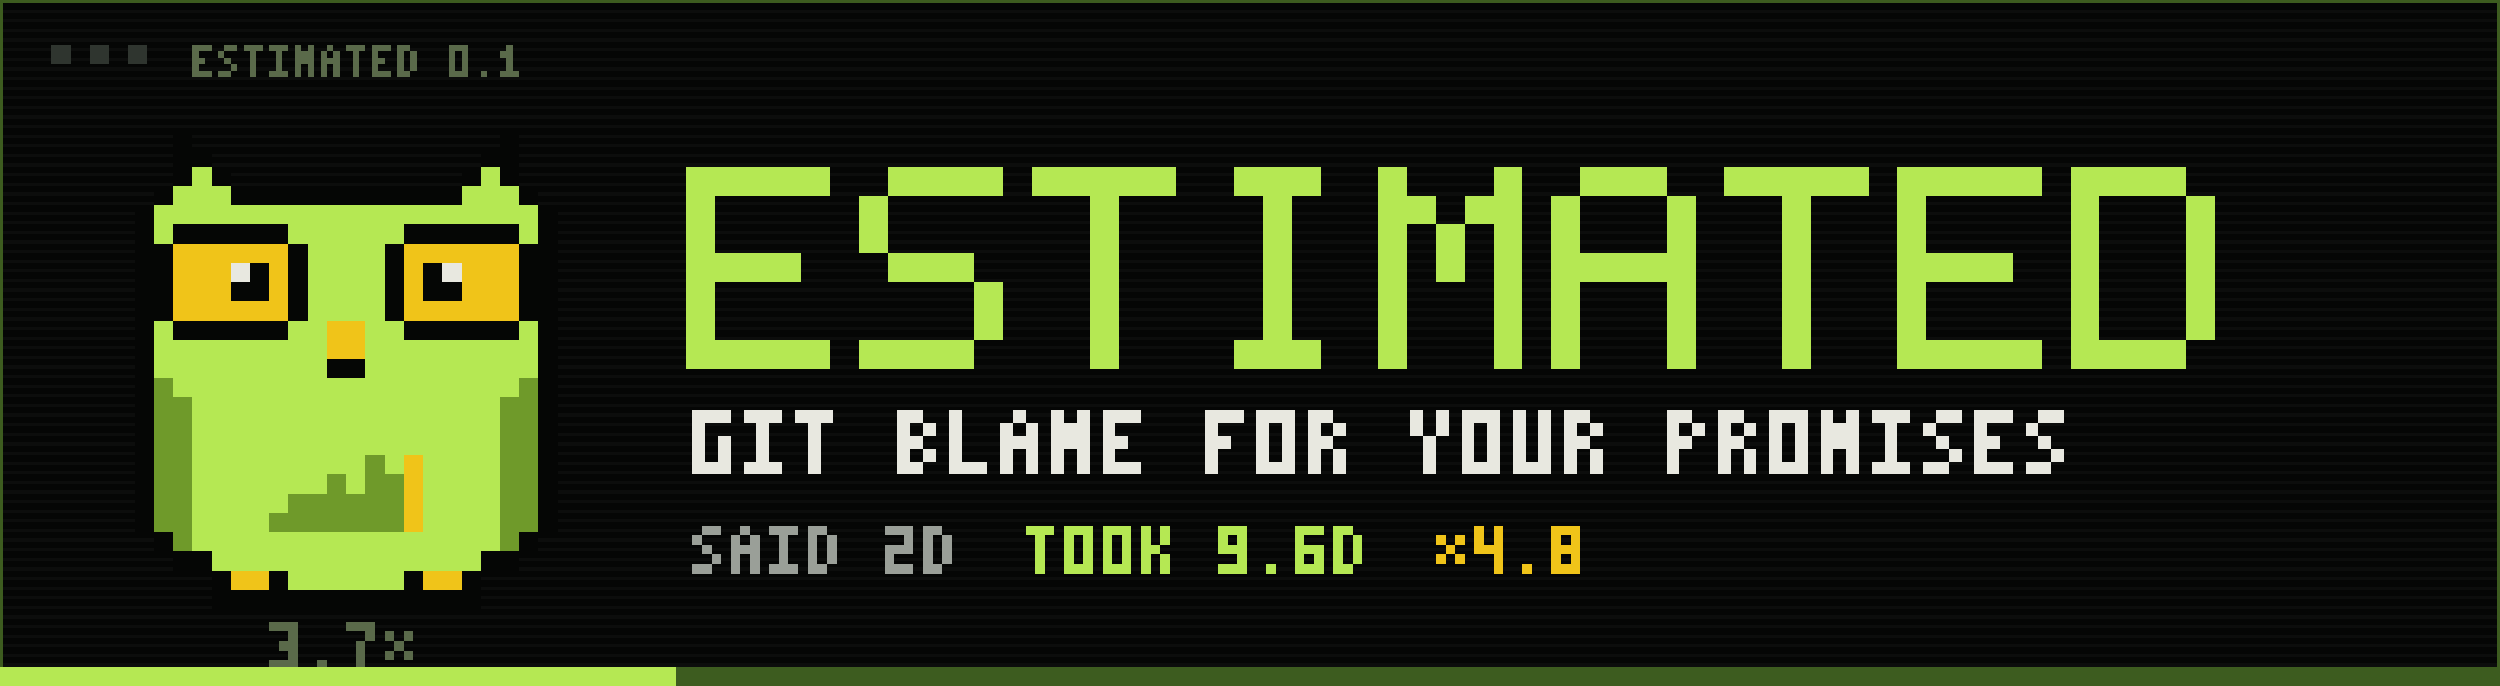
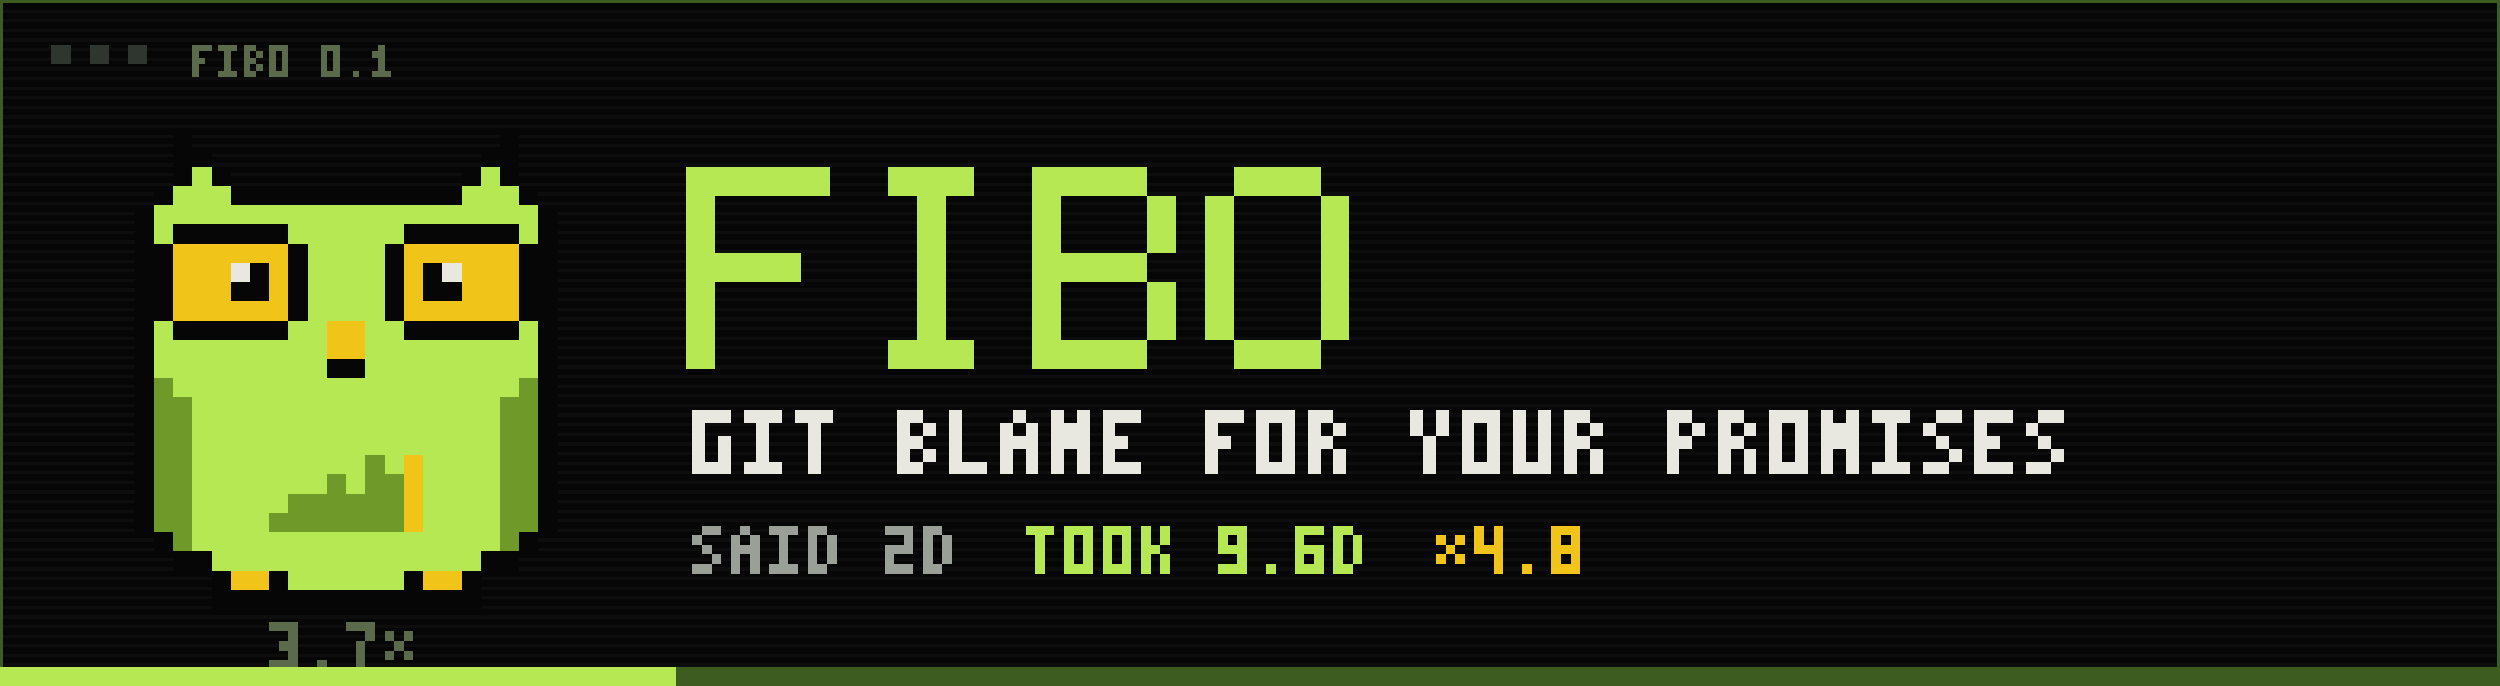
- <svg xmlns="http://www.w3.org/2000/svg" viewBox="0 0 780 214" width="780" height="214" shape-rendering="crispEdges" role="img" aria-label="estimated — git blame for your promises">
+ <svg xmlns="http://www.w3.org/2000/svg" viewBox="0 0 780 214" width="780" height="214" shape-rendering="crispEdges" role="img" aria-label="Fibo — git blame for your promises">
  <rect width="780" height="214" fill="#050605" />
  <rect x="0" y="0" width="780" height="1" fill="#ffffff" fill-opacity="0.03" />
  <rect x="0" y="3" width="780" height="1" fill="#ffffff" fill-opacity="0.03" />
  <rect x="0" y="6" width="780" height="1" fill="#ffffff" fill-opacity="0.03" />
  <rect x="0" y="9" width="780" height="1" fill="#ffffff" fill-opacity="0.03" />
  <rect x="0" y="12" width="780" height="1" fill="#ffffff" fill-opacity="0.03" />
  <rect x="0" y="15" width="780" height="1" fill="#ffffff" fill-opacity="0.03" />
  <rect x="0" y="18" width="780" height="1" fill="#ffffff" fill-opacity="0.03" />
  <rect x="0" y="21" width="780" height="1" fill="#ffffff" fill-opacity="0.03" />
  <rect x="0" y="24" width="780" height="1" fill="#ffffff" fill-opacity="0.03" />
  <rect x="0" y="27" width="780" height="1" fill="#ffffff" fill-opacity="0.03" />
  <rect x="0" y="30" width="780" height="1" fill="#ffffff" fill-opacity="0.03" />
  <rect x="0" y="33" width="780" height="1" fill="#ffffff" fill-opacity="0.03" />
  <rect x="0" y="36" width="780" height="1" fill="#ffffff" fill-opacity="0.03" />
  <rect x="0" y="39" width="780" height="1" fill="#ffffff" fill-opacity="0.03" />
  <rect x="0" y="42" width="780" height="1" fill="#ffffff" fill-opacity="0.03" />
  <rect x="0" y="45" width="780" height="1" fill="#ffffff" fill-opacity="0.03" />
  <rect x="0" y="48" width="780" height="1" fill="#ffffff" fill-opacity="0.03" />
  <rect x="0" y="51" width="780" height="1" fill="#ffffff" fill-opacity="0.03" />
  <rect x="0" y="54" width="780" height="1" fill="#ffffff" fill-opacity="0.03" />
  <rect x="0" y="57" width="780" height="1" fill="#ffffff" fill-opacity="0.03" />
  <rect x="0" y="60" width="780" height="1" fill="#ffffff" fill-opacity="0.03" />
  <rect x="0" y="63" width="780" height="1" fill="#ffffff" fill-opacity="0.03" />
  <rect x="0" y="66" width="780" height="1" fill="#ffffff" fill-opacity="0.03" />
  <rect x="0" y="69" width="780" height="1" fill="#ffffff" fill-opacity="0.03" />
  <rect x="0" y="72" width="780" height="1" fill="#ffffff" fill-opacity="0.03" />
  <rect x="0" y="75" width="780" height="1" fill="#ffffff" fill-opacity="0.03" />
  <rect x="0" y="78" width="780" height="1" fill="#ffffff" fill-opacity="0.03" />
  <rect x="0" y="81" width="780" height="1" fill="#ffffff" fill-opacity="0.03" />
  <rect x="0" y="84" width="780" height="1" fill="#ffffff" fill-opacity="0.03" />
  <rect x="0" y="87" width="780" height="1" fill="#ffffff" fill-opacity="0.03" />
  <rect x="0" y="90" width="780" height="1" fill="#ffffff" fill-opacity="0.03" />
  <rect x="0" y="93" width="780" height="1" fill="#ffffff" fill-opacity="0.03" />
  <rect x="0" y="96" width="780" height="1" fill="#ffffff" fill-opacity="0.03" />
  <rect x="0" y="99" width="780" height="1" fill="#ffffff" fill-opacity="0.03" />
  <rect x="0" y="102" width="780" height="1" fill="#ffffff" fill-opacity="0.03" />
  <rect x="0" y="105" width="780" height="1" fill="#ffffff" fill-opacity="0.03" />
  <rect x="0" y="108" width="780" height="1" fill="#ffffff" fill-opacity="0.03" />
  <rect x="0" y="111" width="780" height="1" fill="#ffffff" fill-opacity="0.03" />
  <rect x="0" y="114" width="780" height="1" fill="#ffffff" fill-opacity="0.03" />
  <rect x="0" y="117" width="780" height="1" fill="#ffffff" fill-opacity="0.03" />
  <rect x="0" y="120" width="780" height="1" fill="#ffffff" fill-opacity="0.03" />
  <rect x="0" y="123" width="780" height="1" fill="#ffffff" fill-opacity="0.03" />
  <rect x="0" y="126" width="780" height="1" fill="#ffffff" fill-opacity="0.03" />
  <rect x="0" y="129" width="780" height="1" fill="#ffffff" fill-opacity="0.03" />
  <rect x="0" y="132" width="780" height="1" fill="#ffffff" fill-opacity="0.03" />
  <rect x="0" y="135" width="780" height="1" fill="#ffffff" fill-opacity="0.03" />
  <rect x="0" y="138" width="780" height="1" fill="#ffffff" fill-opacity="0.03" />
  <rect x="0" y="141" width="780" height="1" fill="#ffffff" fill-opacity="0.03" />
  <rect x="0" y="144" width="780" height="1" fill="#ffffff" fill-opacity="0.03" />
  <rect x="0" y="147" width="780" height="1" fill="#ffffff" fill-opacity="0.03" />
  <rect x="0" y="150" width="780" height="1" fill="#ffffff" fill-opacity="0.03" />
  <rect x="0" y="153" width="780" height="1" fill="#ffffff" fill-opacity="0.03" />
  <rect x="0" y="156" width="780" height="1" fill="#ffffff" fill-opacity="0.03" />
  <rect x="0" y="159" width="780" height="1" fill="#ffffff" fill-opacity="0.03" />
  <rect x="0" y="162" width="780" height="1" fill="#ffffff" fill-opacity="0.03" />
  <rect x="0" y="165" width="780" height="1" fill="#ffffff" fill-opacity="0.03" />
  <rect x="0" y="168" width="780" height="1" fill="#ffffff" fill-opacity="0.03" />
  <rect x="0" y="171" width="780" height="1" fill="#ffffff" fill-opacity="0.03" />
  <rect x="0" y="174" width="780" height="1" fill="#ffffff" fill-opacity="0.03" />
  <rect x="0" y="177" width="780" height="1" fill="#ffffff" fill-opacity="0.03" />
  <rect x="0" y="180" width="780" height="1" fill="#ffffff" fill-opacity="0.03" />
  <rect x="0" y="183" width="780" height="1" fill="#ffffff" fill-opacity="0.03" />
  <rect x="0" y="186" width="780" height="1" fill="#ffffff" fill-opacity="0.03" />
  <rect x="0" y="189" width="780" height="1" fill="#ffffff" fill-opacity="0.03" />
  <rect x="0" y="192" width="780" height="1" fill="#ffffff" fill-opacity="0.03" />
  <rect x="0" y="195" width="780" height="1" fill="#ffffff" fill-opacity="0.03" />
  <rect x="0" y="198" width="780" height="1" fill="#ffffff" fill-opacity="0.03" />
  <rect x="0" y="201" width="780" height="1" fill="#ffffff" fill-opacity="0.03" />
  <rect x="0" y="204" width="780" height="1" fill="#ffffff" fill-opacity="0.03" />
  <rect x="0" y="207" width="780" height="1" fill="#ffffff" fill-opacity="0.03" />
  <rect x="0" y="210" width="780" height="1" fill="#ffffff" fill-opacity="0.03" />
  <rect x="0" y="213" width="780" height="1" fill="#ffffff" fill-opacity="0.03" />
  <rect x="0.5" y="0.5" width="779" height="213" fill="none" stroke="#3d5c1f" />
  <rect x="16" y="14" width="6" height="6" fill="#2f352f" />
  <rect x="28" y="14" width="6" height="6" fill="#2f352f" />
  <rect x="40" y="14" width="6" height="6" fill="#2f352f" />
  <rect x="60" y="14" width="6" height="2" fill="#5a6a4a" />
-   <rect x="70" y="14" width="4" height="2" fill="#5a6a4a" />
-   <rect x="76" y="14" width="6" height="2" fill="#5a6a4a" />
+   <rect x="68" y="14" width="6" height="2" fill="#5a6a4a" />
+   <rect x="76" y="14" width="4" height="2" fill="#5a6a4a" />
  <rect x="84" y="14" width="6" height="2" fill="#5a6a4a" />
-   <rect x="92" y="14" width="2" height="2" fill="#5a6a4a" />
-   <rect x="96" y="14" width="2" height="2" fill="#5a6a4a" />
-   <rect x="102" y="14" width="2" height="2" fill="#5a6a4a" />
-   <rect x="108" y="14" width="6" height="2" fill="#5a6a4a" />
-   <rect x="116" y="14" width="6" height="2" fill="#5a6a4a" />
-   <rect x="124" y="14" width="4" height="2" fill="#5a6a4a" />
-   <rect x="140" y="14" width="6" height="2" fill="#5a6a4a" />
-   <rect x="158" y="14" width="2" height="2" fill="#5a6a4a" />
+   <rect x="100" y="14" width="6" height="2" fill="#5a6a4a" />
+   <rect x="118" y="14" width="2" height="2" fill="#5a6a4a" />
  <rect x="60" y="16" width="2" height="2" fill="#5a6a4a" />
-   <rect x="68" y="16" width="2" height="2" fill="#5a6a4a" />
-   <rect x="78" y="16" width="2" height="2" fill="#5a6a4a" />
-   <rect x="86" y="16" width="2" height="2" fill="#5a6a4a" />
-   <rect x="92" y="16" width="6" height="2" fill="#5a6a4a" />
+   <rect x="70" y="16" width="2" height="2" fill="#5a6a4a" />
+   <rect x="76" y="16" width="2" height="2" fill="#5a6a4a" />
+   <rect x="80" y="16" width="2" height="2" fill="#5a6a4a" />
+   <rect x="84" y="16" width="2" height="2" fill="#5a6a4a" />
+   <rect x="88" y="16" width="2" height="2" fill="#5a6a4a" />
  <rect x="100" y="16" width="2" height="2" fill="#5a6a4a" />
  <rect x="104" y="16" width="2" height="2" fill="#5a6a4a" />
-   <rect x="110" y="16" width="2" height="2" fill="#5a6a4a" />
-   <rect x="116" y="16" width="2" height="2" fill="#5a6a4a" />
-   <rect x="124" y="16" width="2" height="2" fill="#5a6a4a" />
-   <rect x="128" y="16" width="2" height="2" fill="#5a6a4a" />
-   <rect x="140" y="16" width="2" height="2" fill="#5a6a4a" />
-   <rect x="144" y="16" width="2" height="2" fill="#5a6a4a" />
-   <rect x="156" y="16" width="4" height="2" fill="#5a6a4a" />
+   <rect x="116" y="16" width="4" height="2" fill="#5a6a4a" />
  <rect x="60" y="18" width="4" height="2" fill="#5a6a4a" />
  <rect x="70" y="18" width="2" height="2" fill="#5a6a4a" />
-   <rect x="78" y="18" width="2" height="2" fill="#5a6a4a" />
-   <rect x="86" y="18" width="2" height="2" fill="#5a6a4a" />
-   <rect x="92" y="18" width="6" height="2" fill="#5a6a4a" />
-   <rect x="100" y="18" width="6" height="2" fill="#5a6a4a" />
-   <rect x="110" y="18" width="2" height="2" fill="#5a6a4a" />
-   <rect x="116" y="18" width="4" height="2" fill="#5a6a4a" />
-   <rect x="124" y="18" width="2" height="2" fill="#5a6a4a" />
-   <rect x="128" y="18" width="2" height="2" fill="#5a6a4a" />
-   <rect x="140" y="18" width="2" height="2" fill="#5a6a4a" />
-   <rect x="144" y="18" width="2" height="2" fill="#5a6a4a" />
-   <rect x="158" y="18" width="2" height="2" fill="#5a6a4a" />
+   <rect x="76" y="18" width="4" height="2" fill="#5a6a4a" />
+   <rect x="84" y="18" width="2" height="2" fill="#5a6a4a" />
+   <rect x="88" y="18" width="2" height="2" fill="#5a6a4a" />
+   <rect x="100" y="18" width="2" height="2" fill="#5a6a4a" />
+   <rect x="104" y="18" width="2" height="2" fill="#5a6a4a" />
+   <rect x="118" y="18" width="2" height="2" fill="#5a6a4a" />
  <rect x="60" y="20" width="2" height="2" fill="#5a6a4a" />
-   <rect x="72" y="20" width="2" height="2" fill="#5a6a4a" />
-   <rect x="78" y="20" width="2" height="2" fill="#5a6a4a" />
-   <rect x="86" y="20" width="2" height="2" fill="#5a6a4a" />
-   <rect x="92" y="20" width="2" height="2" fill="#5a6a4a" />
-   <rect x="96" y="20" width="2" height="2" fill="#5a6a4a" />
+   <rect x="70" y="20" width="2" height="2" fill="#5a6a4a" />
+   <rect x="76" y="20" width="2" height="2" fill="#5a6a4a" />
+   <rect x="80" y="20" width="2" height="2" fill="#5a6a4a" />
+   <rect x="84" y="20" width="2" height="2" fill="#5a6a4a" />
+   <rect x="88" y="20" width="2" height="2" fill="#5a6a4a" />
  <rect x="100" y="20" width="2" height="2" fill="#5a6a4a" />
  <rect x="104" y="20" width="2" height="2" fill="#5a6a4a" />
-   <rect x="110" y="20" width="2" height="2" fill="#5a6a4a" />
-   <rect x="116" y="20" width="2" height="2" fill="#5a6a4a" />
-   <rect x="124" y="20" width="2" height="2" fill="#5a6a4a" />
-   <rect x="128" y="20" width="2" height="2" fill="#5a6a4a" />
-   <rect x="140" y="20" width="2" height="2" fill="#5a6a4a" />
-   <rect x="144" y="20" width="2" height="2" fill="#5a6a4a" />
-   <rect x="158" y="20" width="2" height="2" fill="#5a6a4a" />
-   <rect x="60" y="22" width="6" height="2" fill="#5a6a4a" />
-   <rect x="68" y="22" width="4" height="2" fill="#5a6a4a" />
-   <rect x="78" y="22" width="2" height="2" fill="#5a6a4a" />
+   <rect x="118" y="20" width="2" height="2" fill="#5a6a4a" />
+   <rect x="60" y="22" width="2" height="2" fill="#5a6a4a" />
+   <rect x="68" y="22" width="6" height="2" fill="#5a6a4a" />
+   <rect x="76" y="22" width="4" height="2" fill="#5a6a4a" />
  <rect x="84" y="22" width="6" height="2" fill="#5a6a4a" />
-   <rect x="92" y="22" width="2" height="2" fill="#5a6a4a" />
-   <rect x="96" y="22" width="2" height="2" fill="#5a6a4a" />
-   <rect x="100" y="22" width="2" height="2" fill="#5a6a4a" />
-   <rect x="104" y="22" width="2" height="2" fill="#5a6a4a" />
+   <rect x="100" y="22" width="6" height="2" fill="#5a6a4a" />
  <rect x="110" y="22" width="2" height="2" fill="#5a6a4a" />
  <rect x="116" y="22" width="6" height="2" fill="#5a6a4a" />
-   <rect x="124" y="22" width="4" height="2" fill="#5a6a4a" />
-   <rect x="140" y="22" width="6" height="2" fill="#5a6a4a" />
-   <rect x="150" y="22" width="2" height="2" fill="#5a6a4a" />
-   <rect x="156" y="22" width="6" height="2" fill="#5a6a4a" />
  <rect x="54" y="40" width="6" height="6" fill="#050605" />
  <rect x="156" y="40" width="6" height="6" fill="#050605" />
  <rect x="54" y="46" width="12" height="6" fill="#050605" />
  <rect x="150" y="46" width="12" height="6" fill="#050605" />
  <rect x="54" y="52" width="6" height="6" fill="#050605" />
  <rect x="66" y="52" width="6" height="6" fill="#050605" />
  <rect x="144" y="52" width="6" height="6" fill="#050605" />
  <rect x="156" y="52" width="6" height="6" fill="#050605" />
  <rect x="48" y="58" width="6" height="6" fill="#050605" />
  <rect x="72" y="58" width="72" height="6" fill="#050605" />
  <rect x="162" y="58" width="6" height="6" fill="#050605" />
  <rect x="42" y="64" width="6" height="6" fill="#050605" />
  <rect x="168" y="64" width="6" height="6" fill="#050605" />
  <rect x="42" y="70" width="6" height="6" fill="#050605" />
  <rect x="54" y="70" width="36" height="6" fill="#050605" />
  <rect x="126" y="70" width="36" height="6" fill="#050605" />
  <rect x="168" y="70" width="6" height="6" fill="#050605" />
  <rect x="42" y="76" width="12" height="6" fill="#050605" />
  <rect x="90" y="76" width="6" height="6" fill="#050605" />
  <rect x="120" y="76" width="6" height="6" fill="#050605" />
  <rect x="162" y="76" width="12" height="6" fill="#050605" />
  <rect x="42" y="82" width="12" height="6" fill="#050605" />
  <rect x="90" y="82" width="6" height="6" fill="#050605" />
  <rect x="120" y="82" width="6" height="6" fill="#050605" />
  <rect x="162" y="82" width="12" height="6" fill="#050605" />
  <rect x="42" y="88" width="12" height="6" fill="#050605" />
  <rect x="90" y="88" width="6" height="6" fill="#050605" />
  <rect x="120" y="88" width="6" height="6" fill="#050605" />
  <rect x="162" y="88" width="12" height="6" fill="#050605" />
  <rect x="42" y="94" width="12" height="6" fill="#050605" />
  <rect x="90" y="94" width="6" height="6" fill="#050605" />
  <rect x="120" y="94" width="6" height="6" fill="#050605" />
  <rect x="162" y="94" width="12" height="6" fill="#050605" />
  <rect x="42" y="100" width="6" height="6" fill="#050605" />
  <rect x="54" y="100" width="36" height="6" fill="#050605" />
  <rect x="126" y="100" width="36" height="6" fill="#050605" />
  <rect x="168" y="100" width="6" height="6" fill="#050605" />
  <rect x="42" y="106" width="6" height="6" fill="#050605" />
  <rect x="168" y="106" width="6" height="6" fill="#050605" />
  <rect x="42" y="112" width="6" height="6" fill="#050605" />
  <rect x="102" y="112" width="12" height="6" fill="#050605" />
  <rect x="168" y="112" width="6" height="6" fill="#050605" />
  <rect x="42" y="118" width="6" height="6" fill="#050605" />
  <rect x="168" y="118" width="6" height="6" fill="#050605" />
  <rect x="42" y="124" width="6" height="6" fill="#050605" />
  <rect x="168" y="124" width="6" height="6" fill="#050605" />
  <rect x="42" y="130" width="6" height="6" fill="#050605" />
  <rect x="168" y="130" width="6" height="6" fill="#050605" />
  <rect x="42" y="136" width="6" height="6" fill="#050605" />
  <rect x="168" y="136" width="6" height="6" fill="#050605" />
  <rect x="42" y="142" width="6" height="6" fill="#050605" />
  <rect x="168" y="142" width="6" height="6" fill="#050605" />
  <rect x="42" y="148" width="6" height="6" fill="#050605" />
  <rect x="168" y="148" width="6" height="6" fill="#050605" />
  <rect x="42" y="154" width="6" height="6" fill="#050605" />
  <rect x="168" y="154" width="6" height="6" fill="#050605" />
  <rect x="42" y="160" width="6" height="6" fill="#050605" />
  <rect x="168" y="160" width="6" height="6" fill="#050605" />
  <rect x="48" y="166" width="6" height="6" fill="#050605" />
  <rect x="162" y="166" width="6" height="6" fill="#050605" />
  <rect x="54" y="172" width="12" height="6" fill="#050605" />
  <rect x="150" y="172" width="12" height="6" fill="#050605" />
  <rect x="66" y="178" width="6" height="6" fill="#050605" />
  <rect x="84" y="178" width="6" height="6" fill="#050605" />
  <rect x="126" y="178" width="6" height="6" fill="#050605" />
  <rect x="144" y="178" width="6" height="6" fill="#050605" />
  <rect x="66" y="184" width="84" height="6" fill="#050605" />
  <rect x="60" y="52" width="6" height="6" fill="#b5e853" />
  <rect x="150" y="52" width="6" height="6" fill="#b5e853" />
  <rect x="54" y="58" width="18" height="6" fill="#b5e853" />
  <rect x="144" y="58" width="18" height="6" fill="#b5e853" />
  <rect x="48" y="64" width="120" height="6" fill="#b5e853" />
  <rect x="48" y="70" width="6" height="6" fill="#b5e853" />
  <rect x="90" y="70" width="36" height="6" fill="#b5e853" />
  <rect x="162" y="70" width="6" height="6" fill="#b5e853" />
  <rect x="96" y="76" width="24" height="6" fill="#b5e853" />
  <rect x="96" y="82" width="24" height="6" fill="#b5e853" />
  <rect x="96" y="88" width="24" height="6" fill="#b5e853" />
  <rect x="96" y="94" width="24" height="6" fill="#b5e853" />
  <rect x="48" y="100" width="6" height="6" fill="#b5e853" />
  <rect x="90" y="100" width="12" height="6" fill="#b5e853" />
  <rect x="114" y="100" width="12" height="6" fill="#b5e853" />
  <rect x="162" y="100" width="6" height="6" fill="#b5e853" />
  <rect x="48" y="106" width="54" height="6" fill="#b5e853" />
  <rect x="114" y="106" width="54" height="6" fill="#b5e853" />
  <rect x="48" y="112" width="54" height="6" fill="#b5e853" />
  <rect x="114" y="112" width="54" height="6" fill="#b5e853" />
  <rect x="54" y="118" width="108" height="6" fill="#b5e853" />
  <rect x="60" y="124" width="96" height="6" fill="#b5e853" />
  <rect x="60" y="130" width="96" height="6" fill="#b5e853" />
  <rect x="60" y="136" width="96" height="6" fill="#b5e853" />
  <rect x="60" y="142" width="54" height="6" fill="#b5e853" />
  <rect x="120" y="142" width="6" height="6" fill="#b5e853" />
  <rect x="132" y="142" width="24" height="6" fill="#b5e853" />
  <rect x="60" y="148" width="42" height="6" fill="#b5e853" />
  <rect x="108" y="148" width="6" height="6" fill="#b5e853" />
  <rect x="132" y="148" width="24" height="6" fill="#b5e853" />
  <rect x="60" y="154" width="30" height="6" fill="#b5e853" />
  <rect x="132" y="154" width="24" height="6" fill="#b5e853" />
  <rect x="60" y="160" width="24" height="6" fill="#b5e853" />
  <rect x="132" y="160" width="24" height="6" fill="#b5e853" />
  <rect x="60" y="166" width="96" height="6" fill="#b5e853" />
  <rect x="66" y="172" width="84" height="6" fill="#b5e853" />
  <rect x="90" y="178" width="36" height="6" fill="#b5e853" />
  <rect x="48" y="118" width="6" height="6" fill="#6f9a2a" />
  <rect x="162" y="118" width="6" height="6" fill="#6f9a2a" />
  <rect x="48" y="124" width="12" height="6" fill="#6f9a2a" />
  <rect x="156" y="124" width="12" height="6" fill="#6f9a2a" />
  <rect x="48" y="130" width="12" height="6" fill="#6f9a2a" />
  <rect x="156" y="130" width="12" height="6" fill="#6f9a2a" />
  <rect x="48" y="136" width="12" height="6" fill="#6f9a2a" />
  <rect x="156" y="136" width="12" height="6" fill="#6f9a2a" />
  <rect x="48" y="142" width="12" height="6" fill="#6f9a2a" />
  <rect x="114" y="142" width="6" height="6" fill="#6f9a2a" />
  <rect x="156" y="142" width="12" height="6" fill="#6f9a2a" />
  <rect x="48" y="148" width="12" height="6" fill="#6f9a2a" />
  <rect x="102" y="148" width="6" height="6" fill="#6f9a2a" />
  <rect x="114" y="148" width="12" height="6" fill="#6f9a2a" />
  <rect x="156" y="148" width="12" height="6" fill="#6f9a2a" />
  <rect x="48" y="154" width="12" height="6" fill="#6f9a2a" />
  <rect x="90" y="154" width="36" height="6" fill="#6f9a2a" />
  <rect x="156" y="154" width="12" height="6" fill="#6f9a2a" />
  <rect x="48" y="160" width="12" height="6" fill="#6f9a2a" />
  <rect x="84" y="160" width="42" height="6" fill="#6f9a2a" />
  <rect x="156" y="160" width="12" height="6" fill="#6f9a2a" />
  <rect x="54" y="166" width="6" height="6" fill="#6f9a2a" />
  <rect x="156" y="166" width="6" height="6" fill="#6f9a2a" />
  <rect x="54" y="76" width="36" height="6" fill="#f0c419" />
  <rect x="126" y="76" width="36" height="6" fill="#f0c419" />
  <rect x="54" y="82" width="18" height="6" fill="#f0c419" />
  <rect x="84" y="82" width="6" height="6" fill="#f0c419" />
  <rect x="126" y="82" width="6" height="6" fill="#f0c419" />
  <rect x="144" y="82" width="18" height="6" fill="#f0c419" />
  <rect x="54" y="88" width="18" height="6" fill="#f0c419" />
  <rect x="84" y="88" width="6" height="6" fill="#f0c419" />
  <rect x="126" y="88" width="6" height="6" fill="#f0c419" />
  <rect x="144" y="88" width="18" height="6" fill="#f0c419" />
  <rect x="54" y="94" width="36" height="6" fill="#f0c419" />
  <rect x="126" y="94" width="36" height="6" fill="#f0c419" />
  <rect x="102" y="100" width="12" height="6" fill="#f0c419" />
  <rect x="102" y="106" width="12" height="6" fill="#f0c419" />
  <rect x="126" y="142" width="6" height="6" fill="#f0c419" />
  <rect x="126" y="148" width="6" height="6" fill="#f0c419" />
  <rect x="126" y="154" width="6" height="6" fill="#f0c419" />
  <rect x="126" y="160" width="6" height="6" fill="#f0c419" />
  <rect x="72" y="178" width="12" height="6" fill="#f0c419" />
  <rect x="132" y="178" width="12" height="6" fill="#f0c419" />
  <rect x="72" y="82" width="6" height="6" fill="#e8e8e0" />
  <rect x="138" y="82" width="6" height="6" fill="#e8e8e0" />
  <rect x="78" y="82" width="6" height="6" fill="#050605" />
  <rect x="132" y="82" width="6" height="6" fill="#050605" />
  <rect x="72" y="88" width="12" height="6" fill="#050605" />
  <rect x="132" y="88" width="12" height="6" fill="#050605" />
  <rect x="84" y="194" width="9" height="3" fill="#5a6a4a" />
  <rect x="108" y="194" width="9" height="3" fill="#5a6a4a" />
  <rect x="90" y="197" width="3" height="3" fill="#5a6a4a" />
  <rect x="114" y="197" width="3" height="3" fill="#5a6a4a" />
  <rect x="120" y="197" width="3" height="3" fill="#5a6a4a" />
  <rect x="126" y="197" width="3" height="3" fill="#5a6a4a" />
  <rect x="87" y="200" width="6" height="3" fill="#5a6a4a" />
  <rect x="111" y="200" width="3" height="3" fill="#5a6a4a" />
  <rect x="123" y="200" width="3" height="3" fill="#5a6a4a" />
  <rect x="90" y="203" width="3" height="3" fill="#5a6a4a" />
  <rect x="111" y="203" width="3" height="3" fill="#5a6a4a" />
  <rect x="120" y="203" width="3" height="3" fill="#5a6a4a" />
  <rect x="126" y="203" width="3" height="3" fill="#5a6a4a" />
  <rect x="84" y="206" width="9" height="3" fill="#5a6a4a" />
  <rect x="99" y="206" width="3" height="3" fill="#5a6a4a" />
  <rect x="111" y="206" width="3" height="3" fill="#5a6a4a" />
  <rect x="214" y="52" width="45" height="9" fill="#b5e853" />
-   <rect x="277" y="52" width="36" height="9" fill="#b5e853" />
-   <rect x="322" y="52" width="45" height="9" fill="#b5e853" />
+   <rect x="277" y="52" width="27" height="9" fill="#b5e853" />
+   <rect x="322" y="52" width="36" height="9" fill="#b5e853" />
  <rect x="385" y="52" width="27" height="9" fill="#b5e853" />
-   <rect x="430" y="52" width="9" height="9" fill="#b5e853" />
-   <rect x="466" y="52" width="9" height="9" fill="#b5e853" />
-   <rect x="493" y="52" width="27" height="9" fill="#b5e853" />
-   <rect x="538" y="52" width="45" height="9" fill="#b5e853" />
-   <rect x="592" y="52" width="45" height="9" fill="#b5e853" />
-   <rect x="646" y="52" width="36" height="9" fill="#b5e853" />
  <rect x="214" y="61" width="9" height="9" fill="#b5e853" />
-   <rect x="268" y="61" width="9" height="9" fill="#b5e853" />
-   <rect x="340" y="61" width="9" height="9" fill="#b5e853" />
-   <rect x="394" y="61" width="9" height="9" fill="#b5e853" />
-   <rect x="430" y="61" width="18" height="9" fill="#b5e853" />
-   <rect x="457" y="61" width="18" height="9" fill="#b5e853" />
-   <rect x="484" y="61" width="9" height="9" fill="#b5e853" />
-   <rect x="520" y="61" width="9" height="9" fill="#b5e853" />
-   <rect x="556" y="61" width="9" height="9" fill="#b5e853" />
-   <rect x="592" y="61" width="9" height="9" fill="#b5e853" />
-   <rect x="646" y="61" width="9" height="9" fill="#b5e853" />
-   <rect x="682" y="61" width="9" height="9" fill="#b5e853" />
+   <rect x="286" y="61" width="9" height="9" fill="#b5e853" />
+   <rect x="322" y="61" width="9" height="9" fill="#b5e853" />
+   <rect x="358" y="61" width="9" height="9" fill="#b5e853" />
+   <rect x="376" y="61" width="9" height="9" fill="#b5e853" />
+   <rect x="412" y="61" width="9" height="9" fill="#b5e853" />
  <rect x="214" y="70" width="9" height="9" fill="#b5e853" />
-   <rect x="268" y="70" width="9" height="9" fill="#b5e853" />
-   <rect x="340" y="70" width="9" height="9" fill="#b5e853" />
-   <rect x="394" y="70" width="9" height="9" fill="#b5e853" />
-   <rect x="430" y="70" width="9" height="9" fill="#b5e853" />
-   <rect x="448" y="70" width="9" height="9" fill="#b5e853" />
-   <rect x="466" y="70" width="9" height="9" fill="#b5e853" />
-   <rect x="484" y="70" width="9" height="9" fill="#b5e853" />
-   <rect x="520" y="70" width="9" height="9" fill="#b5e853" />
-   <rect x="556" y="70" width="9" height="9" fill="#b5e853" />
-   <rect x="592" y="70" width="9" height="9" fill="#b5e853" />
-   <rect x="646" y="70" width="9" height="9" fill="#b5e853" />
-   <rect x="682" y="70" width="9" height="9" fill="#b5e853" />
+   <rect x="286" y="70" width="9" height="9" fill="#b5e853" />
+   <rect x="322" y="70" width="9" height="9" fill="#b5e853" />
+   <rect x="358" y="70" width="9" height="9" fill="#b5e853" />
+   <rect x="376" y="70" width="9" height="9" fill="#b5e853" />
+   <rect x="412" y="70" width="9" height="9" fill="#b5e853" />
  <rect x="214" y="79" width="36" height="9" fill="#b5e853" />
-   <rect x="277" y="79" width="27" height="9" fill="#b5e853" />
-   <rect x="340" y="79" width="9" height="9" fill="#b5e853" />
-   <rect x="394" y="79" width="9" height="9" fill="#b5e853" />
-   <rect x="430" y="79" width="9" height="9" fill="#b5e853" />
-   <rect x="448" y="79" width="9" height="9" fill="#b5e853" />
-   <rect x="466" y="79" width="9" height="9" fill="#b5e853" />
-   <rect x="484" y="79" width="45" height="9" fill="#b5e853" />
-   <rect x="556" y="79" width="9" height="9" fill="#b5e853" />
-   <rect x="592" y="79" width="36" height="9" fill="#b5e853" />
-   <rect x="646" y="79" width="9" height="9" fill="#b5e853" />
-   <rect x="682" y="79" width="9" height="9" fill="#b5e853" />
+   <rect x="286" y="79" width="9" height="9" fill="#b5e853" />
+   <rect x="322" y="79" width="36" height="9" fill="#b5e853" />
+   <rect x="376" y="79" width="9" height="9" fill="#b5e853" />
+   <rect x="412" y="79" width="9" height="9" fill="#b5e853" />
  <rect x="214" y="88" width="9" height="9" fill="#b5e853" />
-   <rect x="304" y="88" width="9" height="9" fill="#b5e853" />
-   <rect x="340" y="88" width="9" height="9" fill="#b5e853" />
-   <rect x="394" y="88" width="9" height="9" fill="#b5e853" />
-   <rect x="430" y="88" width="9" height="9" fill="#b5e853" />
-   <rect x="466" y="88" width="9" height="9" fill="#b5e853" />
-   <rect x="484" y="88" width="9" height="9" fill="#b5e853" />
-   <rect x="520" y="88" width="9" height="9" fill="#b5e853" />
-   <rect x="556" y="88" width="9" height="9" fill="#b5e853" />
-   <rect x="592" y="88" width="9" height="9" fill="#b5e853" />
-   <rect x="646" y="88" width="9" height="9" fill="#b5e853" />
-   <rect x="682" y="88" width="9" height="9" fill="#b5e853" />
+   <rect x="286" y="88" width="9" height="9" fill="#b5e853" />
+   <rect x="322" y="88" width="9" height="9" fill="#b5e853" />
+   <rect x="358" y="88" width="9" height="9" fill="#b5e853" />
+   <rect x="376" y="88" width="9" height="9" fill="#b5e853" />
+   <rect x="412" y="88" width="9" height="9" fill="#b5e853" />
  <rect x="214" y="97" width="9" height="9" fill="#b5e853" />
-   <rect x="304" y="97" width="9" height="9" fill="#b5e853" />
-   <rect x="340" y="97" width="9" height="9" fill="#b5e853" />
-   <rect x="394" y="97" width="9" height="9" fill="#b5e853" />
-   <rect x="430" y="97" width="9" height="9" fill="#b5e853" />
-   <rect x="466" y="97" width="9" height="9" fill="#b5e853" />
-   <rect x="484" y="97" width="9" height="9" fill="#b5e853" />
-   <rect x="520" y="97" width="9" height="9" fill="#b5e853" />
-   <rect x="556" y="97" width="9" height="9" fill="#b5e853" />
-   <rect x="592" y="97" width="9" height="9" fill="#b5e853" />
-   <rect x="646" y="97" width="9" height="9" fill="#b5e853" />
-   <rect x="682" y="97" width="9" height="9" fill="#b5e853" />
-   <rect x="214" y="106" width="45" height="9" fill="#b5e853" />
-   <rect x="268" y="106" width="36" height="9" fill="#b5e853" />
-   <rect x="340" y="106" width="9" height="9" fill="#b5e853" />
+   <rect x="286" y="97" width="9" height="9" fill="#b5e853" />
+   <rect x="322" y="97" width="9" height="9" fill="#b5e853" />
+   <rect x="358" y="97" width="9" height="9" fill="#b5e853" />
+   <rect x="376" y="97" width="9" height="9" fill="#b5e853" />
+   <rect x="412" y="97" width="9" height="9" fill="#b5e853" />
+   <rect x="214" y="106" width="9" height="9" fill="#b5e853" />
+   <rect x="277" y="106" width="27" height="9" fill="#b5e853" />
+   <rect x="322" y="106" width="36" height="9" fill="#b5e853" />
  <rect x="385" y="106" width="27" height="9" fill="#b5e853" />
-   <rect x="430" y="106" width="9" height="9" fill="#b5e853" />
-   <rect x="466" y="106" width="9" height="9" fill="#b5e853" />
-   <rect x="484" y="106" width="9" height="9" fill="#b5e853" />
-   <rect x="520" y="106" width="9" height="9" fill="#b5e853" />
-   <rect x="556" y="106" width="9" height="9" fill="#b5e853" />
-   <rect x="592" y="106" width="45" height="9" fill="#b5e853" />
-   <rect x="646" y="106" width="36" height="9" fill="#b5e853" />
  <rect x="216" y="128" width="12" height="4" fill="#e8e8e0" />
  <rect x="232" y="128" width="12" height="4" fill="#e8e8e0" />
  <rect x="248" y="128" width="12" height="4" fill="#e8e8e0" />
  <rect x="280" y="128" width="8" height="4" fill="#e8e8e0" />
  <rect x="296" y="128" width="4" height="4" fill="#e8e8e0" />
  <rect x="316" y="128" width="4" height="4" fill="#e8e8e0" />
  <rect x="328" y="128" width="4" height="4" fill="#e8e8e0" />
  <rect x="336" y="128" width="4" height="4" fill="#e8e8e0" />
  <rect x="344" y="128" width="12" height="4" fill="#e8e8e0" />
  <rect x="376" y="128" width="12" height="4" fill="#e8e8e0" />
  <rect x="392" y="128" width="12" height="4" fill="#e8e8e0" />
  <rect x="408" y="128" width="8" height="4" fill="#e8e8e0" />
  <rect x="440" y="128" width="4" height="4" fill="#e8e8e0" />
  <rect x="448" y="128" width="4" height="4" fill="#e8e8e0" />
  <rect x="456" y="128" width="12" height="4" fill="#e8e8e0" />
  <rect x="472" y="128" width="4" height="4" fill="#e8e8e0" />
  <rect x="480" y="128" width="4" height="4" fill="#e8e8e0" />
  <rect x="488" y="128" width="8" height="4" fill="#e8e8e0" />
  <rect x="520" y="128" width="8" height="4" fill="#e8e8e0" />
  <rect x="536" y="128" width="8" height="4" fill="#e8e8e0" />
  <rect x="552" y="128" width="12" height="4" fill="#e8e8e0" />
  <rect x="568" y="128" width="4" height="4" fill="#e8e8e0" />
  <rect x="576" y="128" width="4" height="4" fill="#e8e8e0" />
  <rect x="584" y="128" width="12" height="4" fill="#e8e8e0" />
  <rect x="604" y="128" width="8" height="4" fill="#e8e8e0" />
  <rect x="616" y="128" width="12" height="4" fill="#e8e8e0" />
  <rect x="636" y="128" width="8" height="4" fill="#e8e8e0" />
  <rect x="216" y="132" width="4" height="4" fill="#e8e8e0" />
  <rect x="236" y="132" width="4" height="4" fill="#e8e8e0" />
  <rect x="252" y="132" width="4" height="4" fill="#e8e8e0" />
  <rect x="280" y="132" width="4" height="4" fill="#e8e8e0" />
  <rect x="288" y="132" width="4" height="4" fill="#e8e8e0" />
  <rect x="296" y="132" width="4" height="4" fill="#e8e8e0" />
  <rect x="312" y="132" width="4" height="4" fill="#e8e8e0" />
  <rect x="320" y="132" width="4" height="4" fill="#e8e8e0" />
  <rect x="328" y="132" width="12" height="4" fill="#e8e8e0" />
  <rect x="344" y="132" width="4" height="4" fill="#e8e8e0" />
  <rect x="376" y="132" width="4" height="4" fill="#e8e8e0" />
  <rect x="392" y="132" width="4" height="4" fill="#e8e8e0" />
  <rect x="400" y="132" width="4" height="4" fill="#e8e8e0" />
  <rect x="408" y="132" width="4" height="4" fill="#e8e8e0" />
  <rect x="416" y="132" width="4" height="4" fill="#e8e8e0" />
  <rect x="440" y="132" width="4" height="4" fill="#e8e8e0" />
  <rect x="448" y="132" width="4" height="4" fill="#e8e8e0" />
  <rect x="456" y="132" width="4" height="4" fill="#e8e8e0" />
  <rect x="464" y="132" width="4" height="4" fill="#e8e8e0" />
  <rect x="472" y="132" width="4" height="4" fill="#e8e8e0" />
  <rect x="480" y="132" width="4" height="4" fill="#e8e8e0" />
  <rect x="488" y="132" width="4" height="4" fill="#e8e8e0" />
  <rect x="496" y="132" width="4" height="4" fill="#e8e8e0" />
  <rect x="520" y="132" width="4" height="4" fill="#e8e8e0" />
  <rect x="528" y="132" width="4" height="4" fill="#e8e8e0" />
  <rect x="536" y="132" width="4" height="4" fill="#e8e8e0" />
  <rect x="544" y="132" width="4" height="4" fill="#e8e8e0" />
  <rect x="552" y="132" width="4" height="4" fill="#e8e8e0" />
  <rect x="560" y="132" width="4" height="4" fill="#e8e8e0" />
  <rect x="568" y="132" width="12" height="4" fill="#e8e8e0" />
  <rect x="588" y="132" width="4" height="4" fill="#e8e8e0" />
  <rect x="600" y="132" width="4" height="4" fill="#e8e8e0" />
  <rect x="616" y="132" width="4" height="4" fill="#e8e8e0" />
  <rect x="632" y="132" width="4" height="4" fill="#e8e8e0" />
  <rect x="216" y="136" width="4" height="4" fill="#e8e8e0" />
  <rect x="224" y="136" width="4" height="4" fill="#e8e8e0" />
  <rect x="236" y="136" width="4" height="4" fill="#e8e8e0" />
  <rect x="252" y="136" width="4" height="4" fill="#e8e8e0" />
  <rect x="280" y="136" width="8" height="4" fill="#e8e8e0" />
  <rect x="296" y="136" width="4" height="4" fill="#e8e8e0" />
  <rect x="312" y="136" width="12" height="4" fill="#e8e8e0" />
  <rect x="328" y="136" width="12" height="4" fill="#e8e8e0" />
  <rect x="344" y="136" width="8" height="4" fill="#e8e8e0" />
  <rect x="376" y="136" width="8" height="4" fill="#e8e8e0" />
  <rect x="392" y="136" width="4" height="4" fill="#e8e8e0" />
  <rect x="400" y="136" width="4" height="4" fill="#e8e8e0" />
  <rect x="408" y="136" width="8" height="4" fill="#e8e8e0" />
  <rect x="444" y="136" width="4" height="4" fill="#e8e8e0" />
  <rect x="456" y="136" width="4" height="4" fill="#e8e8e0" />
  <rect x="464" y="136" width="4" height="4" fill="#e8e8e0" />
  <rect x="472" y="136" width="4" height="4" fill="#e8e8e0" />
  <rect x="480" y="136" width="4" height="4" fill="#e8e8e0" />
  <rect x="488" y="136" width="8" height="4" fill="#e8e8e0" />
  <rect x="520" y="136" width="8" height="4" fill="#e8e8e0" />
  <rect x="536" y="136" width="8" height="4" fill="#e8e8e0" />
  <rect x="552" y="136" width="4" height="4" fill="#e8e8e0" />
  <rect x="560" y="136" width="4" height="4" fill="#e8e8e0" />
  <rect x="568" y="136" width="12" height="4" fill="#e8e8e0" />
  <rect x="588" y="136" width="4" height="4" fill="#e8e8e0" />
  <rect x="604" y="136" width="4" height="4" fill="#e8e8e0" />
  <rect x="616" y="136" width="8" height="4" fill="#e8e8e0" />
  <rect x="636" y="136" width="4" height="4" fill="#e8e8e0" />
  <rect x="216" y="140" width="4" height="4" fill="#e8e8e0" />
  <rect x="224" y="140" width="4" height="4" fill="#e8e8e0" />
  <rect x="236" y="140" width="4" height="4" fill="#e8e8e0" />
  <rect x="252" y="140" width="4" height="4" fill="#e8e8e0" />
  <rect x="280" y="140" width="4" height="4" fill="#e8e8e0" />
  <rect x="288" y="140" width="4" height="4" fill="#e8e8e0" />
  <rect x="296" y="140" width="4" height="4" fill="#e8e8e0" />
  <rect x="312" y="140" width="4" height="4" fill="#e8e8e0" />
  <rect x="320" y="140" width="4" height="4" fill="#e8e8e0" />
  <rect x="328" y="140" width="4" height="4" fill="#e8e8e0" />
  <rect x="336" y="140" width="4" height="4" fill="#e8e8e0" />
  <rect x="344" y="140" width="4" height="4" fill="#e8e8e0" />
  <rect x="376" y="140" width="4" height="4" fill="#e8e8e0" />
  <rect x="392" y="140" width="4" height="4" fill="#e8e8e0" />
  <rect x="400" y="140" width="4" height="4" fill="#e8e8e0" />
  <rect x="408" y="140" width="4" height="4" fill="#e8e8e0" />
  <rect x="416" y="140" width="4" height="4" fill="#e8e8e0" />
  <rect x="444" y="140" width="4" height="4" fill="#e8e8e0" />
  <rect x="456" y="140" width="4" height="4" fill="#e8e8e0" />
  <rect x="464" y="140" width="4" height="4" fill="#e8e8e0" />
  <rect x="472" y="140" width="4" height="4" fill="#e8e8e0" />
  <rect x="480" y="140" width="4" height="4" fill="#e8e8e0" />
  <rect x="488" y="140" width="4" height="4" fill="#e8e8e0" />
  <rect x="496" y="140" width="4" height="4" fill="#e8e8e0" />
  <rect x="520" y="140" width="4" height="4" fill="#e8e8e0" />
  <rect x="536" y="140" width="4" height="4" fill="#e8e8e0" />
  <rect x="544" y="140" width="4" height="4" fill="#e8e8e0" />
  <rect x="552" y="140" width="4" height="4" fill="#e8e8e0" />
  <rect x="560" y="140" width="4" height="4" fill="#e8e8e0" />
  <rect x="568" y="140" width="4" height="4" fill="#e8e8e0" />
  <rect x="576" y="140" width="4" height="4" fill="#e8e8e0" />
  <rect x="588" y="140" width="4" height="4" fill="#e8e8e0" />
  <rect x="608" y="140" width="4" height="4" fill="#e8e8e0" />
  <rect x="616" y="140" width="4" height="4" fill="#e8e8e0" />
  <rect x="640" y="140" width="4" height="4" fill="#e8e8e0" />
  <rect x="216" y="144" width="12" height="4" fill="#e8e8e0" />
  <rect x="232" y="144" width="12" height="4" fill="#e8e8e0" />
  <rect x="252" y="144" width="4" height="4" fill="#e8e8e0" />
  <rect x="280" y="144" width="8" height="4" fill="#e8e8e0" />
  <rect x="296" y="144" width="12" height="4" fill="#e8e8e0" />
  <rect x="312" y="144" width="4" height="4" fill="#e8e8e0" />
  <rect x="320" y="144" width="4" height="4" fill="#e8e8e0" />
  <rect x="328" y="144" width="4" height="4" fill="#e8e8e0" />
  <rect x="336" y="144" width="4" height="4" fill="#e8e8e0" />
  <rect x="344" y="144" width="12" height="4" fill="#e8e8e0" />
  <rect x="376" y="144" width="4" height="4" fill="#e8e8e0" />
  <rect x="392" y="144" width="12" height="4" fill="#e8e8e0" />
  <rect x="408" y="144" width="4" height="4" fill="#e8e8e0" />
  <rect x="416" y="144" width="4" height="4" fill="#e8e8e0" />
  <rect x="444" y="144" width="4" height="4" fill="#e8e8e0" />
  <rect x="456" y="144" width="12" height="4" fill="#e8e8e0" />
  <rect x="472" y="144" width="12" height="4" fill="#e8e8e0" />
  <rect x="488" y="144" width="4" height="4" fill="#e8e8e0" />
  <rect x="496" y="144" width="4" height="4" fill="#e8e8e0" />
  <rect x="520" y="144" width="4" height="4" fill="#e8e8e0" />
  <rect x="536" y="144" width="4" height="4" fill="#e8e8e0" />
  <rect x="544" y="144" width="4" height="4" fill="#e8e8e0" />
  <rect x="552" y="144" width="12" height="4" fill="#e8e8e0" />
  <rect x="568" y="144" width="4" height="4" fill="#e8e8e0" />
  <rect x="576" y="144" width="4" height="4" fill="#e8e8e0" />
  <rect x="584" y="144" width="12" height="4" fill="#e8e8e0" />
  <rect x="600" y="144" width="8" height="4" fill="#e8e8e0" />
  <rect x="616" y="144" width="12" height="4" fill="#e8e8e0" />
  <rect x="632" y="144" width="8" height="4" fill="#e8e8e0" />
  <rect x="219" y="164" width="6" height="3" fill="#9a9f98" />
  <rect x="231" y="164" width="3" height="3" fill="#9a9f98" />
  <rect x="240" y="164" width="9" height="3" fill="#9a9f98" />
  <rect x="252" y="164" width="6" height="3" fill="#9a9f98" />
  <rect x="276" y="164" width="9" height="3" fill="#9a9f98" />
  <rect x="288" y="164" width="6" height="3" fill="#9a9f98" />
  <rect x="216" y="167" width="3" height="3" fill="#9a9f98" />
  <rect x="228" y="167" width="3" height="3" fill="#9a9f98" />
  <rect x="234" y="167" width="3" height="3" fill="#9a9f98" />
  <rect x="243" y="167" width="3" height="3" fill="#9a9f98" />
  <rect x="252" y="167" width="3" height="3" fill="#9a9f98" />
  <rect x="258" y="167" width="3" height="3" fill="#9a9f98" />
  <rect x="282" y="167" width="3" height="3" fill="#9a9f98" />
  <rect x="288" y="167" width="3" height="3" fill="#9a9f98" />
  <rect x="294" y="167" width="3" height="3" fill="#9a9f98" />
  <rect x="219" y="170" width="3" height="3" fill="#9a9f98" />
  <rect x="228" y="170" width="9" height="3" fill="#9a9f98" />
  <rect x="243" y="170" width="3" height="3" fill="#9a9f98" />
  <rect x="252" y="170" width="3" height="3" fill="#9a9f98" />
  <rect x="258" y="170" width="3" height="3" fill="#9a9f98" />
  <rect x="276" y="170" width="9" height="3" fill="#9a9f98" />
  <rect x="288" y="170" width="3" height="3" fill="#9a9f98" />
  <rect x="294" y="170" width="3" height="3" fill="#9a9f98" />
  <rect x="222" y="173" width="3" height="3" fill="#9a9f98" />
  <rect x="228" y="173" width="3" height="3" fill="#9a9f98" />
  <rect x="234" y="173" width="3" height="3" fill="#9a9f98" />
  <rect x="243" y="173" width="3" height="3" fill="#9a9f98" />
  <rect x="252" y="173" width="3" height="3" fill="#9a9f98" />
  <rect x="258" y="173" width="3" height="3" fill="#9a9f98" />
  <rect x="276" y="173" width="3" height="3" fill="#9a9f98" />
  <rect x="288" y="173" width="3" height="3" fill="#9a9f98" />
  <rect x="294" y="173" width="3" height="3" fill="#9a9f98" />
  <rect x="216" y="176" width="6" height="3" fill="#9a9f98" />
  <rect x="228" y="176" width="3" height="3" fill="#9a9f98" />
  <rect x="234" y="176" width="3" height="3" fill="#9a9f98" />
  <rect x="240" y="176" width="9" height="3" fill="#9a9f98" />
  <rect x="252" y="176" width="6" height="3" fill="#9a9f98" />
  <rect x="276" y="176" width="9" height="3" fill="#9a9f98" />
  <rect x="288" y="176" width="6" height="3" fill="#9a9f98" />
  <rect x="320" y="164" width="9" height="3" fill="#b5e853" />
  <rect x="332" y="164" width="9" height="3" fill="#b5e853" />
  <rect x="344" y="164" width="9" height="3" fill="#b5e853" />
  <rect x="356" y="164" width="3" height="3" fill="#b5e853" />
  <rect x="362" y="164" width="3" height="3" fill="#b5e853" />
  <rect x="380" y="164" width="9" height="3" fill="#b5e853" />
  <rect x="404" y="164" width="9" height="3" fill="#b5e853" />
  <rect x="416" y="164" width="6" height="3" fill="#b5e853" />
  <rect x="323" y="167" width="3" height="3" fill="#b5e853" />
  <rect x="332" y="167" width="3" height="3" fill="#b5e853" />
  <rect x="338" y="167" width="3" height="3" fill="#b5e853" />
  <rect x="344" y="167" width="3" height="3" fill="#b5e853" />
  <rect x="350" y="167" width="3" height="3" fill="#b5e853" />
  <rect x="356" y="167" width="3" height="3" fill="#b5e853" />
  <rect x="362" y="167" width="3" height="3" fill="#b5e853" />
  <rect x="380" y="167" width="3" height="3" fill="#b5e853" />
  <rect x="386" y="167" width="3" height="3" fill="#b5e853" />
  <rect x="404" y="167" width="3" height="3" fill="#b5e853" />
  <rect x="416" y="167" width="3" height="3" fill="#b5e853" />
  <rect x="422" y="167" width="3" height="3" fill="#b5e853" />
  <rect x="323" y="170" width="3" height="3" fill="#b5e853" />
  <rect x="332" y="170" width="3" height="3" fill="#b5e853" />
  <rect x="338" y="170" width="3" height="3" fill="#b5e853" />
  <rect x="344" y="170" width="3" height="3" fill="#b5e853" />
  <rect x="350" y="170" width="3" height="3" fill="#b5e853" />
  <rect x="356" y="170" width="6" height="3" fill="#b5e853" />
  <rect x="380" y="170" width="9" height="3" fill="#b5e853" />
  <rect x="404" y="170" width="9" height="3" fill="#b5e853" />
  <rect x="416" y="170" width="3" height="3" fill="#b5e853" />
  <rect x="422" y="170" width="3" height="3" fill="#b5e853" />
  <rect x="323" y="173" width="3" height="3" fill="#b5e853" />
  <rect x="332" y="173" width="3" height="3" fill="#b5e853" />
  <rect x="338" y="173" width="3" height="3" fill="#b5e853" />
  <rect x="344" y="173" width="3" height="3" fill="#b5e853" />
  <rect x="350" y="173" width="3" height="3" fill="#b5e853" />
  <rect x="356" y="173" width="3" height="3" fill="#b5e853" />
  <rect x="362" y="173" width="3" height="3" fill="#b5e853" />
  <rect x="386" y="173" width="3" height="3" fill="#b5e853" />
  <rect x="404" y="173" width="3" height="3" fill="#b5e853" />
  <rect x="410" y="173" width="3" height="3" fill="#b5e853" />
  <rect x="416" y="173" width="3" height="3" fill="#b5e853" />
  <rect x="422" y="173" width="3" height="3" fill="#b5e853" />
  <rect x="323" y="176" width="3" height="3" fill="#b5e853" />
  <rect x="332" y="176" width="9" height="3" fill="#b5e853" />
  <rect x="344" y="176" width="9" height="3" fill="#b5e853" />
  <rect x="356" y="176" width="3" height="3" fill="#b5e853" />
  <rect x="362" y="176" width="3" height="3" fill="#b5e853" />
  <rect x="380" y="176" width="9" height="3" fill="#b5e853" />
  <rect x="395" y="176" width="3" height="3" fill="#b5e853" />
  <rect x="404" y="176" width="9" height="3" fill="#b5e853" />
  <rect x="416" y="176" width="6" height="3" fill="#b5e853" />
  <rect x="460" y="164" width="3" height="3" fill="#f0c419" />
  <rect x="466" y="164" width="3" height="3" fill="#f0c419" />
  <rect x="484" y="164" width="9" height="3" fill="#f0c419" />
  <rect x="448" y="167" width="3" height="3" fill="#f0c419" />
  <rect x="454" y="167" width="3" height="3" fill="#f0c419" />
  <rect x="460" y="167" width="3" height="3" fill="#f0c419" />
  <rect x="466" y="167" width="3" height="3" fill="#f0c419" />
  <rect x="484" y="167" width="3" height="3" fill="#f0c419" />
  <rect x="490" y="167" width="3" height="3" fill="#f0c419" />
  <rect x="451" y="170" width="3" height="3" fill="#f0c419" />
  <rect x="460" y="170" width="9" height="3" fill="#f0c419" />
  <rect x="484" y="170" width="9" height="3" fill="#f0c419" />
  <rect x="448" y="173" width="3" height="3" fill="#f0c419" />
  <rect x="454" y="173" width="3" height="3" fill="#f0c419" />
  <rect x="466" y="173" width="3" height="3" fill="#f0c419" />
  <rect x="484" y="173" width="3" height="3" fill="#f0c419" />
  <rect x="490" y="173" width="3" height="3" fill="#f0c419" />
  <rect x="466" y="176" width="3" height="3" fill="#f0c419" />
  <rect x="475" y="176" width="3" height="3" fill="#f0c419" />
  <rect x="484" y="176" width="9" height="3" fill="#f0c419" />
  <rect x="0" y="208" width="780" height="6" fill="#0b0d0b" />
  <rect x="0" y="208" width="211" height="6" fill="#b5e853" />
  <rect x="211" y="208" width="569" height="6" fill="#3d5c1f" />
</svg>
